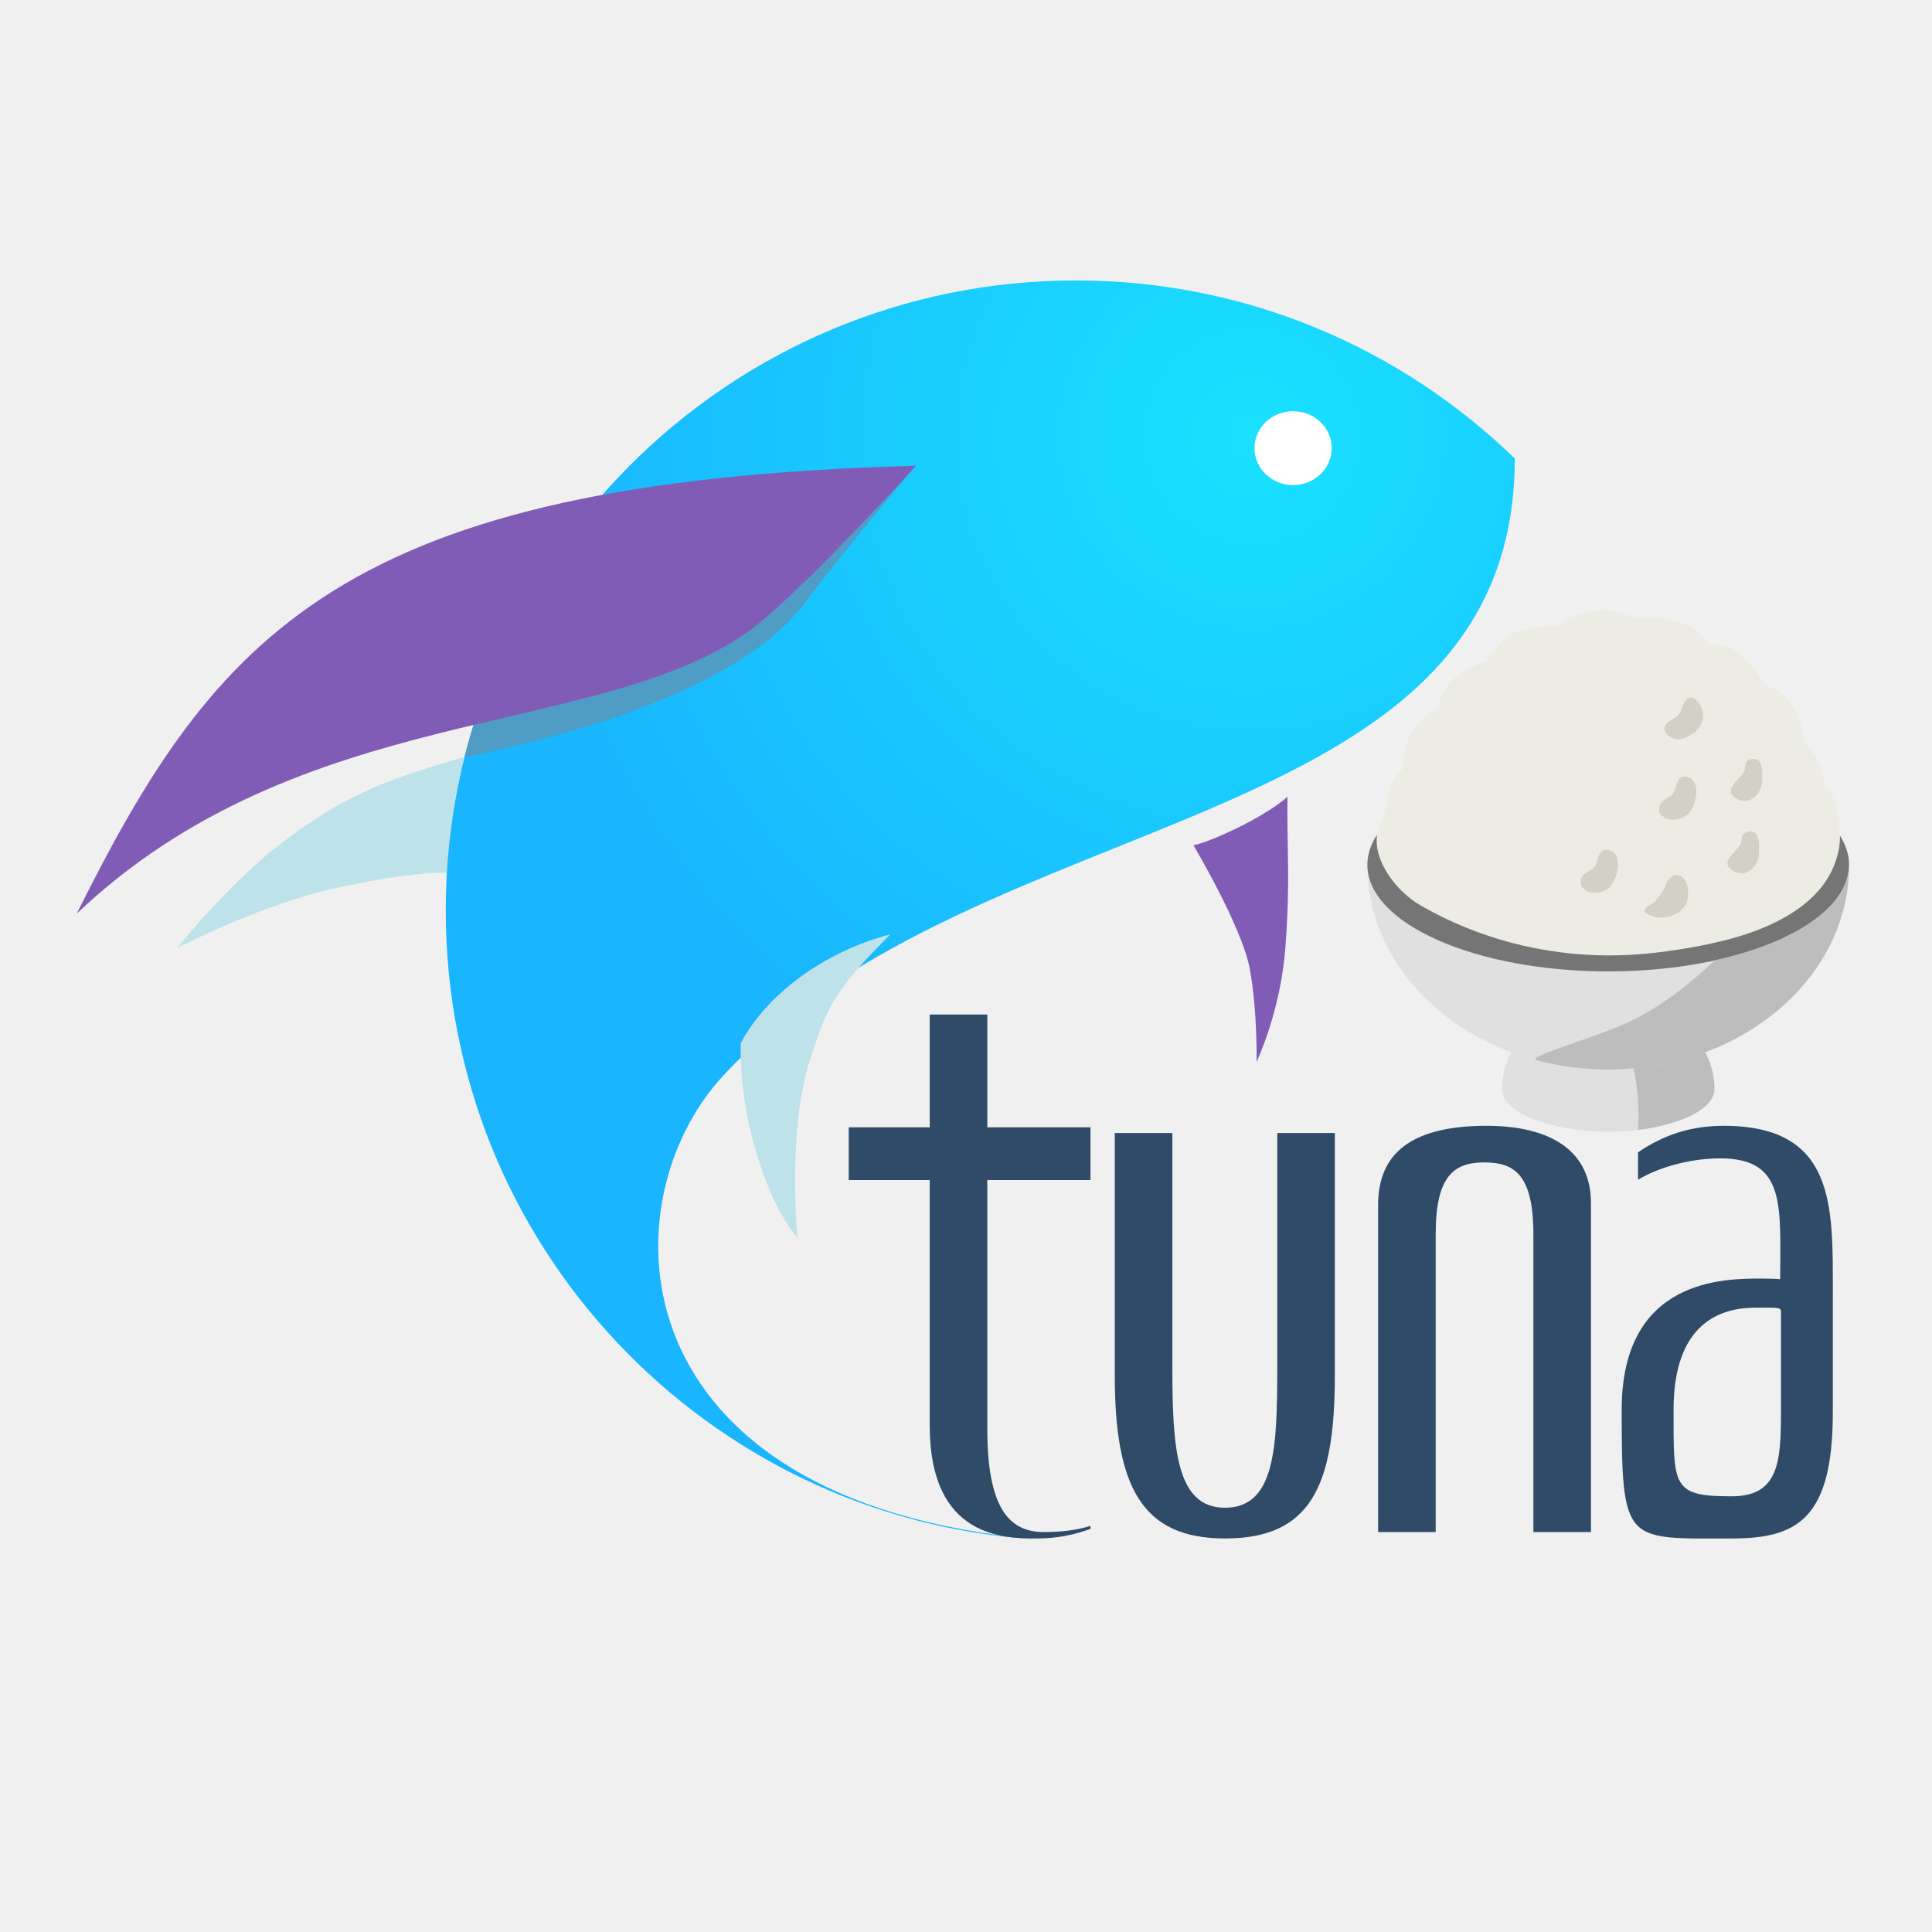
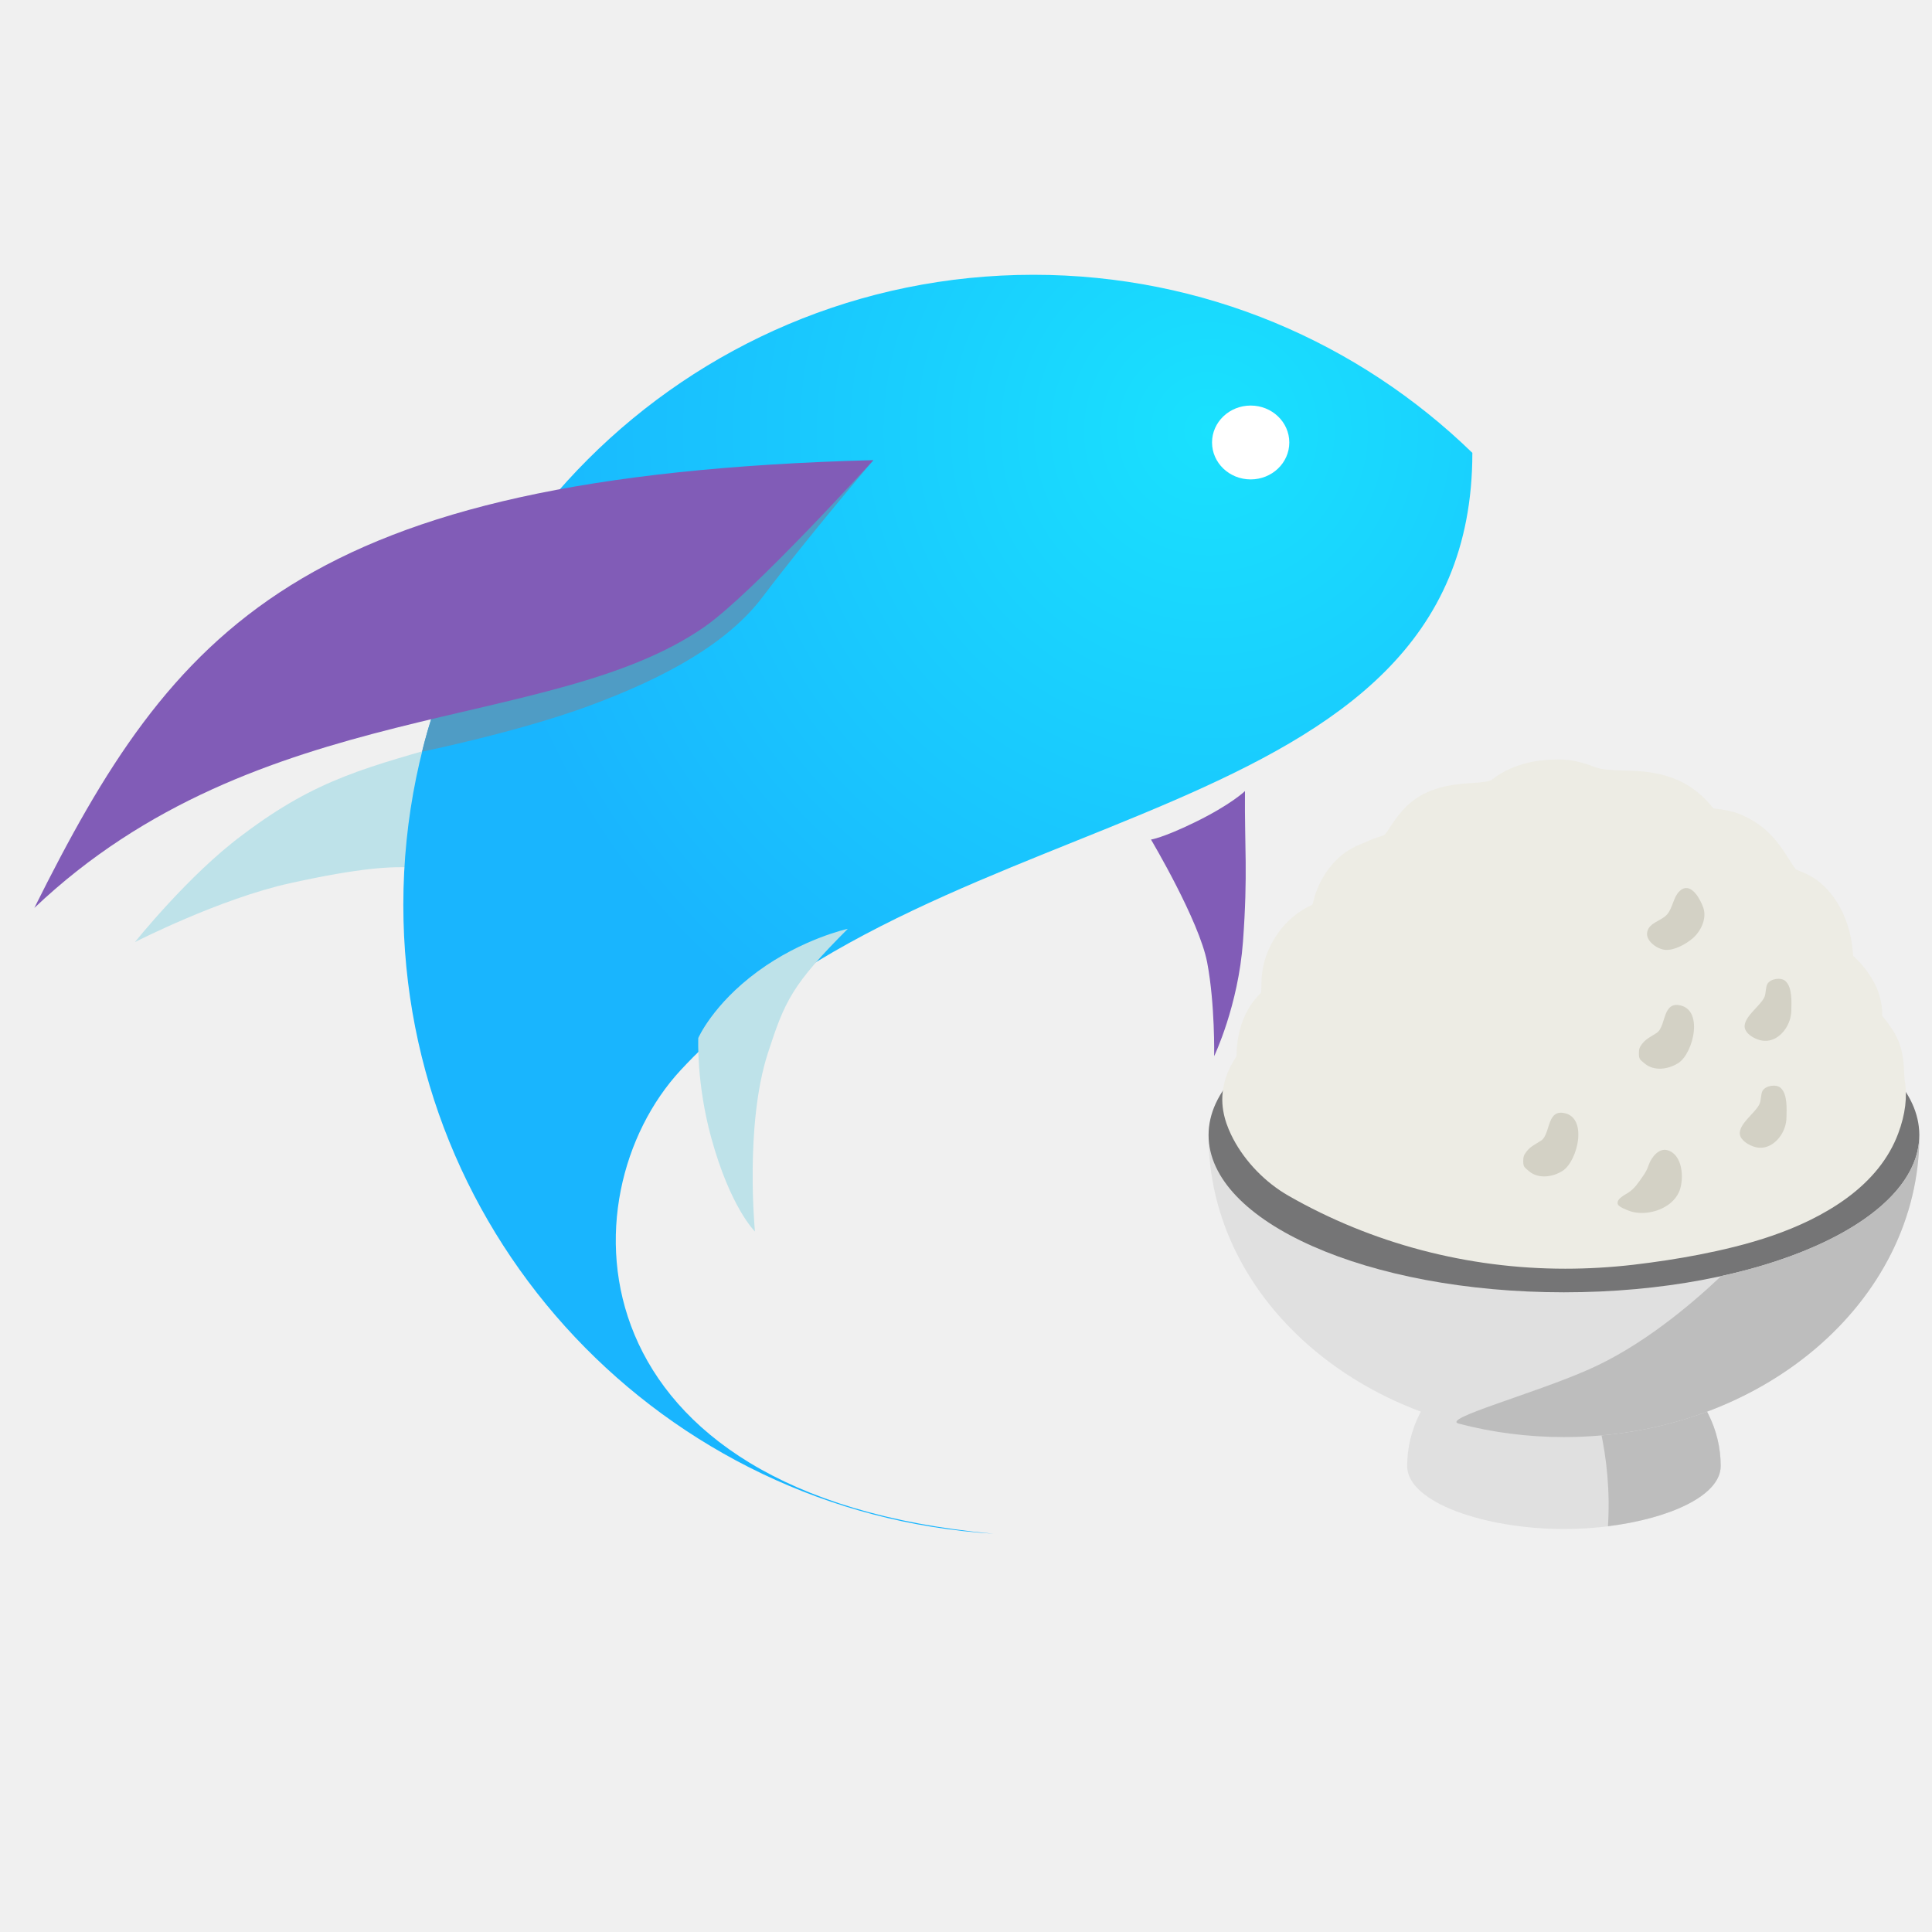
<svg xmlns="http://www.w3.org/2000/svg" xmlns:xlink="http://www.w3.org/1999/xlink" width="345" height="345" id="svg4262" version="1.1">
  <defs id="defs4264">
    <linearGradient id="linearGradient9182">
      <stop style="stop-color:#55c7ff;stop-opacity:1;" offset="0" id="stop9184" />
      <stop style="stop-color:#2b69ff;stop-opacity:1;" offset="1" id="stop9186" />
    </linearGradient>
    <linearGradient id="linearGradient5892" spreadMethod="pad" gradientTransform="matrix(190.6069,0,0,190.6069,-234.0712,40.41944)" gradientUnits="userSpaceOnUse" y2="0" x2="1" y1="0" x1="0">
      <stop id="stop5894" offset="0" style="stop-opacity:1;stop-color:#19e1fe" />
      <stop id="stop5896" offset="1" style="stop-opacity:1;stop-color:#19b5fe" />
    </linearGradient>
    <radialGradient fx="0" fy="0" cx="0" cy="0" r="1" gradientUnits="userSpaceOnUse" gradientTransform="matrix(153.3516,0,0,153.3516,185.9471,-313.3653)" spreadMethod="pad" id="radialGradient72-9">
      <stop style="stop-opacity:1;stop-color:#339dff" offset="0" id="stop74-4" />
      <stop style="stop-opacity:1;stop-color:#4552ff" offset="1" id="stop76-9" />
    </radialGradient>
    <radialGradient xlink:href="#linearGradient5892" id="radialGradient6635" cx="158.601" cy="-4.675" fx="158.601" fy="-4.675" r="95.449" gradientTransform="matrix(0.3943033,1.311293,-1.317122,0.3960399,146.0019,-227.7811)" gradientUnits="userSpaceOnUse" />
  </defs>
  <g id="layer1" transform="translate(-0.5436829,98.46414)">
-     <g id="g4232" transform="translate(9.379959,1.08153)">
+     <g id="g4232" transform="translate(1.803815,0.07137746)">
      <path id="path9214" d="m 80.737,33.735 c -16.264,4.716 -25.273,6.644 -38.712,16.838 -9.546,7.048 -19.185,19.119 -19.185,19.119 0,0 15.138,-7.744 27.697,-10.513 12.56,-2.769 18.362,-3.078 22.293,-2.753 0.785,-7.364 5.896,-16.229 7.906,-22.691 z" style="fill:#bee2e9;fill-opacity:1;stroke:none" />
-       <path d="m 70.763,63.054 c 0,59.746 46.567,108.607 105.386,112.288 l 0,0 C 100.591,168.476 99.412,115.082 120.294,92.554 l 0,0 C 166.211,43.01 261.661,50.661 261.661,-17.668 l 0,0 c -20.262,-19.678 -47.903,-31.799 -78.379,-31.799 l 0,0 c -62.143,0 -112.519,50.377 -112.519,112.521" style="fill:url(#radialGradient6635);fill-opacity:1;stroke:none" id="path5880" />
+       <path d="m 70.763,63.054 c 0,59.746 46.567,108.607 105.386,112.288 v 0 C 100.591,168.476 99.412,115.082 120.294,92.554 v 0 C 166.211,43.01 261.661,50.661 261.661,-17.668 v 0 c -20.262,-19.678 -47.903,-31.799 -78.379,-31.799 v 0 c -62.143,0 -112.519,50.377 -112.519,112.521" style="fill:url(#radialGradient6635);fill-opacity:1;stroke:none" id="path5880" />
      <path id="path9200" d="m 154.707,-16.359 c 0,0 -11.271,13.162 -19.801,24.435 -6.173,8.159 -17.09,14.326 -31.128,19.491 -12.552,4.618 -29.664,8.124 -29.664,8.124 0,0 2.571,-11.42 5.68,-13.289 8.202,-4.931 74.913,-38.761 74.913,-38.761 z" style="fill:#4f9cc5;fill-opacity:1;stroke:none" />
      <path id="path9226" d="m 150.129,67.329 c -9.947,9.967 -11.228,12.818 -14.267,22.188 -4.161,12.831 -2.309,31.857 -2.309,31.857 0,0 -4.394,-4.235 -7.835,-16.845 -2.644,-9.688 -2.286,-17.708 -2.286,-17.708 0,0 2.603,-5.999 10.596,-11.872 7.993,-5.873 16.101,-7.622 16.101,-7.622 z" style="fill:#bee2e9;fill-opacity:1;stroke:none" />
      <path id="path9240" d="m 221.058,42.73 c -0.089,10.144 0.536,14.597 -0.355,26.849 -0.837,11.499 -5.151,20.492 -5.151,20.492 0,0 0.177,-9.255 -1.243,-16.73 -1.421,-7.475 -10.036,-21.957 -10.036,-21.957 0,0 1.993,-0.245 7.721,-3.028 6.556,-3.186 9.064,-5.626 9.064,-5.626 z" style="fill:#815cb7;fill-opacity:1;stroke:none" />
      <ellipse ry="6.594" rx="6.899" cy="-19.521" cx="222.074" id="path5116" style="fill:#ffffff;fill-opacity:1;stroke:none" />
-       <path d="m 167.468,155.616 c 0,13.679 3.643,18.418 10.04,18.418 3.426,0 5.995,-0.365 8.382,-1.099 l 0,0.531 c -2.714,0.999 -5.856,1.715 -9.426,1.715 -5.854,0 -19.278,0 -19.278,-20.137 l 0,-43.862 -14.464,0 0,-9.425 14.464,0 0,-20.136 10.282,0 0,20.136 18.422,0 0,9.425 -18.422,0 0,44.433 z" style="fill:#2f4b68;fill-opacity:1;fill-rule:nonzero;stroke:none" id="path24-1" />
-       <path d="m 229.526,102.778 0,43.311 c 0,19.85 -4.354,29.092 -19.646,29.092 -14.799,0 -19.647,-9.242 -19.647,-29.092 l 0,-43.311 10.283,0 0,41.842 c 0,14.423 0.685,25.073 9.364,25.073 8.981,0 9.364,-10.649 9.364,-25.073 l 0,-41.842 10.282,0 z" style="fill:#2f4b68;fill-opacity:1;fill-rule:nonzero;stroke:none" id="path28-5" />
-       <path d="m 275.264,129.666 0,44.372 -10.281,0 0,-53.184 c 0,-10.886 -3.586,-12.838 -8.812,-12.822 -5.225,0.016 -8.632,2.248 -8.632,12.723 l 0,53.283 -10.282,0 0,-58.433 c 0,-9.13 5.872,-13.965 18.779,-14.111 12.655,-0.144 19.228,4.916 19.228,13.778" style="fill:#2f4b68;fill-opacity:1;fill-rule:nonzero;stroke:none" id="path32-6" />
-       <path d="m 309.191,134.828 c 0,-0.959 -0.204,-0.857 -4.549,-0.857 -8.568,0 -14.627,5.081 -14.627,18.218 0,13.706 -0.323,15.464 10.384,15.464 8.419,0 8.793,-6.22 8.793,-15.036 0,0 0,-12.687 0,-17.789 z m 9.262,-3.632 0,21.421 c 0,19.144 -6.406,22.565 -18.055,22.565 -18.995,0 -19.646,1.169 -19.646,-22.993 0,-23.563 18.463,-23.419 25.032,-23.419 6.426,0 3.264,0.713 3.264,0.713 0,-13.424 1.214,-22.176 -10.649,-22.176 -6.03,0 -11.641,1.913 -14.729,3.815 l 0,-4.895 c 4.492,-3.064 9.336,-4.734 15.301,-4.734 19.993,0 19.483,14.362 19.483,29.703" style="fill:#2f4b68;fill-opacity:1;fill-rule:nonzero;stroke:none" id="path36-9" />
      <path d="M 4.873,63.593 C 29.674,13.85 52.23,-13.654 154.707,-16.371 c 0,0 -21.468,23.714 -30.162,29.769 C 97.064,32.539 44.855,25.66 4.873,63.593" style="fill:#815cb7;fill-opacity:1;fill-rule:nonzero;stroke:none" id="path150-3" />
    </g>
-     <g id="图层_1" transform="matrix(0.802171,0,0,0.802171,236.4404,5.515783)">
+     <g id="layer2" style="display:none">
+       <g transform="translate(9.379959,1.08153)" id="g50">
+         <path id="path24-1" style="fill:#2f4b68;fill-opacity:1;fill-rule:nonzero;stroke:none" d="m 167.468,155.616 c 0,13.679 3.643,18.418 10.04,18.418 3.426,0 5.995,-0.365 8.382,-1.099 v 0.531 c -2.714,0.999 -5.856,1.715 -9.426,1.715 -5.854,0 -19.278,0 -19.278,-20.137 V 111.183 H 142.722 v -9.425 h 14.464 V 81.622 h 10.282 v 20.136 h 18.422 v 9.425 h -18.422 z" />
+         <path id="path28-5" style="fill:#2f4b68;fill-opacity:1;fill-rule:nonzero;stroke:none" d="m 229.526,102.778 v 43.311 c 0,19.85 -4.354,29.092 -19.646,29.092 -14.799,0 -19.647,-9.242 -19.647,-29.092 v -43.311 h 10.283 v 41.842 c 0,14.423 0.685,25.073 9.364,25.073 8.981,0 9.364,-10.649 9.364,-25.073 v -41.842 z" />
+         <path id="path32-6" style="fill:#2f4b68;fill-opacity:1;fill-rule:nonzero;stroke:none" d="m 275.264,129.666 v 44.372 h -10.281 v -53.184 c 0,-10.886 -3.586,-12.838 -8.812,-12.822 -5.225,0.016 -8.632,2.248 -8.632,12.723 v 53.283 H 237.257 V 115.604 c 0,-9.13 5.872,-13.965 18.779,-14.111 12.655,-0.144 19.228,4.916 19.228,13.778" />
+         <path id="path36-9" style="fill:#2f4b68;fill-opacity:1;fill-rule:nonzero;stroke:none" d="m 309.191,134.828 c 0,-0.959 -0.204,-0.857 -4.549,-0.857 -8.568,0 -14.627,5.081 -14.627,18.218 0,13.706 -0.323,15.464 10.384,15.464 8.419,0 8.793,-6.22 8.793,-15.036 0,0 0,-12.687 0,-17.789 z m 9.262,-3.632 v 21.421 c 0,19.144 -6.406,22.565 -18.055,22.565 -18.995,0 -19.646,1.169 -19.646,-22.993 0,-23.563 18.463,-23.419 25.032,-23.419 6.426,0 3.264,0.713 3.264,0.713 0,-13.424 1.214,-22.176 -10.649,-22.176 -6.03,0 -11.641,1.913 -14.729,3.815 v -4.895 c 4.492,-3.064 9.336,-4.734 15.301,-4.734 19.993,0 19.483,14.362 19.483,29.703" />
+       </g>
+     </g>
+     <g id="图层_1" transform="matrix(1.183698,0,0,1.183698,204.1448,29.7734)">
      <g id="g141">
        <g id="g121">
          <path id="path111" style="fill:#e0e0e0" d="m 40.28,112.82 c 0,-11.08 10.59,-20.06 23.65,-20.06 13.06,0 23.65,8.98 23.65,20.06 0,5.54 -11.83,9.51 -23.65,9.51 -11.83,0 -23.65,-3.97 -23.65,-9.51 z" />
          <path id="path113" style="fill:#bdbdbd" d="m 87.58,112.82 c 0,-11.08 -10.59,-20.06 -23.65,-20.06 -0.04,0 -0.07,0 -0.11,0 5,8.79 7.39,19.06 6.75,29.15 9.24,-1.14 17.01,-4.6 17.01,-9.09 z" />
          <path id="path115" style="fill:#e0e0e0" d="m 117.54,63 c 0,25.11 -24,45.46 -53.61,45.46 -29.61,0 -53.61,-20.35 -53.61,-45.46 0,-25.11 107.22,-25.11 107.22,0 z" />
          <ellipse id="ellipse117" style="fill:#757576" ry="23.73" rx="53.61" cy="62.89" cx="63.93" />
          <path id="path119" style="fill:#bdbdbd" d="M 117.54,62.95 C 117.49,72.26 105.32,80.3 87.65,84.17 82.78,88.79 75.51,94.8 67.7,98.25 c -8.49,3.75 -22.37,7.46 -19.64,8.18 5.02,1.32 10.35,2.03 15.88,2.03 29.61,0 53.61,-20.35 53.61,-45.46 -0.01,-0.01 -0.01,-0.03 -0.01,-0.05 z" />
        </g>
        <g id="g139">
          <path id="path123" style="fill:#edece4" d="M 63.19,6.24 H 63.12 C 60.48,6.25 56.55,6.58 53.05,9.29 52.64,9.61 51.3,9.7 50.14,9.78 c -1.94,0.13 -4.36,0.29 -6.84,1.4 -3.01,1.35 -4.54,3.67 -5.56,5.21 -0.3,0.46 -0.72,1.08 -0.91,1.25 0,0 -0.51,0.17 -0.86,0.29 -0.68,0.24 -1.37,0.49 -2.02,0.8 -0.16,0.08 -0.29,0.13 -0.42,0.18 -0.55,0.22 -1.3,0.52 -2.11,1.03 -2.31,1.44 -4.19,4.03 -5.08,6.91 -0.13,0.43 -0.23,0.85 -0.34,1.27 -2.11,0.97 -3.93,2.47 -5.23,4.35 -1.6,2.29 -2.42,4.76 -2.47,7.35 l -0.01,0.52 c 0,0.33 -0.01,0.76 -0.04,1.05 -0.03,0.04 -0.08,0.09 -0.12,0.13 -0.5,0.54 -1.18,1.27 -1.78,2.29 -1.2,2.07 -1.8,4.48 -1.81,7.19 -0.75,1.16 -1.65,2.7 -2.01,4.84 -0.55,3.19 0.6,5.89 1.51,7.64 1.84,3.48 4.87,6.59 8.33,8.57 12.59,7.21 27.02,11.01 41.75,11.01 3.38,0 6.83,-0.2 10.23,-0.59 3.56,-0.42 6.82,-0.92 9.96,-1.53 6.75,-1.33 15.37,-3.49 22.27,-8.52 3.78,-2.77 6.4,-6.06 7.78,-9.77 1.08,-2.88 1.4,-5.56 0.98,-7.99 -0.06,-0.39 -0.06,-0.76 -0.08,-1.14 -0.07,-1.67 -0.17,-4.19 -1.89,-6.7 -0.34,-0.52 -0.81,-1.2 -1.42,-1.9 0,-0.5 -0.02,-1.06 -0.11,-1.65 -0.32,-2.01 -0.98,-3.31 -1.88,-4.64 -0.7,-1.06 -1.45,-1.93 -2.4,-2.77 -0.02,-0.16 -0.03,-0.32 -0.04,-0.46 -0.05,-0.58 -0.11,-1.14 -0.19,-1.66 -0.61,-3.51 -2.03,-6.35 -4.23,-8.46 -1.37,-1.34 -2.89,-1.93 -3.89,-2.33 C 99.13,22.92 99.05,22.89 98.97,22.86 98.58,22.39 98.21,21.81 97.8,21.16 96.5,19.11 94.72,16.31 90.74,14.6 89.31,13.98 87.96,13.81 86.98,13.68 86.81,13.66 86.65,13.64 86.47,13.62 86.4,13.53 86.32,13.43 86.24,13.34 82.02,8.14 76.55,8 72.91,7.9 71.19,7.85 69.71,7.82 68.57,7.37 66.57,6.59 64.88,6.24 63.19,6.24 Z" />
          <g id="g137">
            <path id="path125" style="fill:#d3d1c5" d="m 81.73,25.82 c -0.13,0.08 -0.27,0.19 -0.42,0.34 -0.86,0.87 -0.98,2.43 -1.77,3.4 -0.87,1.05 -2.76,1.24 -3.05,2.72 -0.26,1.32 1.47,2.54 2.65,2.67 1.4,0.16 3.25,-0.89 4.26,-1.77 1.23,-1.09 2.11,-2.99 1.55,-4.59 -0.43,-1.24 -1.72,-3.65 -3.22,-2.77 z" />
            <path id="path127" style="fill:#d3d1c5" d="m 79.44,44.29 c -0.53,1.06 -0.66,2.65 -1.54,3.21 -0.79,0.52 -1.59,0.87 -2.18,1.64 -0.41,0.54 -0.48,0.78 -0.48,1.45 -0.01,0.9 0.2,0.93 0.85,1.5 1.43,1.22 3.58,0.9 5.07,-0.04 2.33,-1.45 4.01,-8.45 -0.12,-8.78 -0.82,-0.05 -1.28,0.4 -1.6,1.02 z" />
            <path id="path129" style="fill:#d3d1c5" d="m 62,60.54 c -0.53,1.06 -0.66,2.65 -1.54,3.21 -0.78,0.51 -1.59,0.86 -2.18,1.64 -0.41,0.54 -0.49,0.79 -0.49,1.45 0,0.9 0.2,0.93 0.86,1.5 1.42,1.22 3.58,0.9 5.06,-0.03 2.33,-1.46 4,-8.46 -0.11,-8.78 -0.84,-0.06 -1.28,0.39 -1.6,1.01 z" />
            <path id="path131" style="fill:#d3d1c5" d="m 97.36,46.86 c 0.54,-0.81 0.85,-1.77 0.87,-2.71 0.02,-1.27 0.18,-3.51 -0.88,-4.48 -0.68,-0.62 -2.28,-0.37 -2.73,0.44 -0.27,0.48 -0.21,1.34 -0.41,1.89 -0.55,1.42 -3.62,3.33 -2.92,4.98 0.38,0.91 1.74,1.58 2.64,1.68 1.41,0.18 2.65,-0.63 3.43,-1.8 z" />
            <path id="path133" style="fill:#d3d1c5" d="m 96.63,62.98 c 0.54,-0.81 0.86,-1.77 0.87,-2.71 0.02,-1.27 0.19,-3.51 -0.87,-4.48 -0.68,-0.62 -2.28,-0.37 -2.74,0.44 -0.27,0.48 -0.2,1.34 -0.42,1.89 -0.54,1.42 -3.61,3.33 -2.91,4.99 0.39,0.9 1.74,1.57 2.64,1.68 1.42,0.17 2.65,-0.65 3.43,-1.81 z" />
            <path id="path135" style="fill:#d3d1c5" d="m 81.05,71.94 c 0.14,-0.22 0.25,-0.46 0.34,-0.7 0.66,-1.85 0.47,-5.4 -1.85,-6.06 -1.31,-0.37 -2.43,1.12 -2.8,2.17 -0.3,0.84 -0.47,1.15 -1.02,1.93 -0.63,0.89 -1.13,1.67 -2.04,2.28 -0.5,0.34 -1.87,0.95 -1.63,1.75 0.13,0.44 1.49,0.95 1.89,1.08 2.36,0.77 5.79,-0.2 7.11,-2.45 z" />
          </g>
        </g>
      </g>
    </g>
  </g>
+   <g id="layer3" />
</svg>
